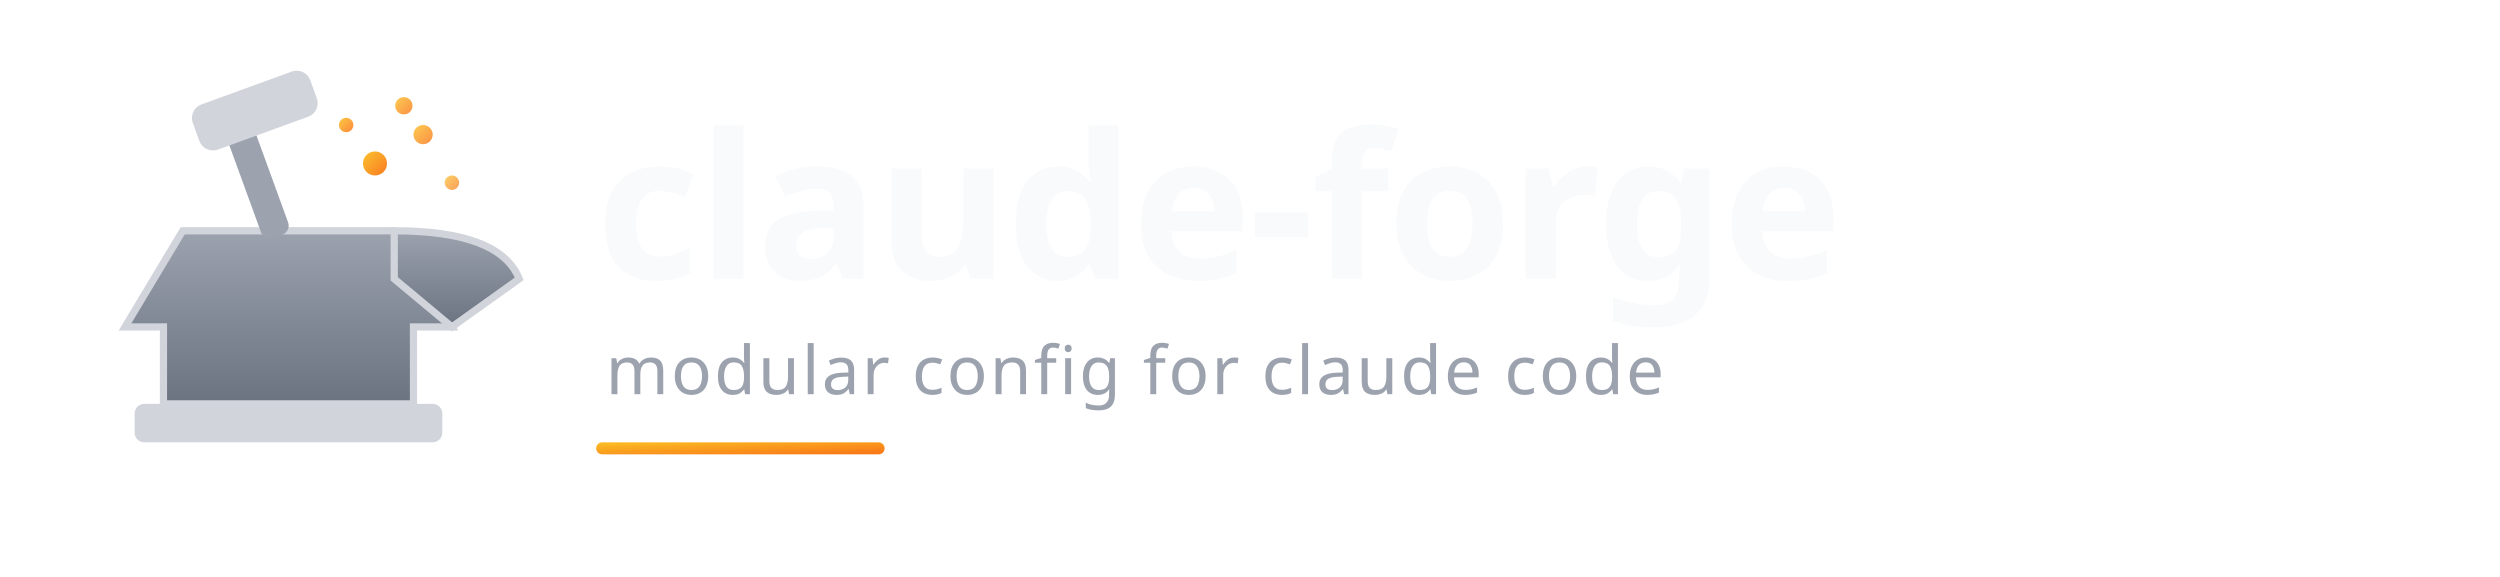
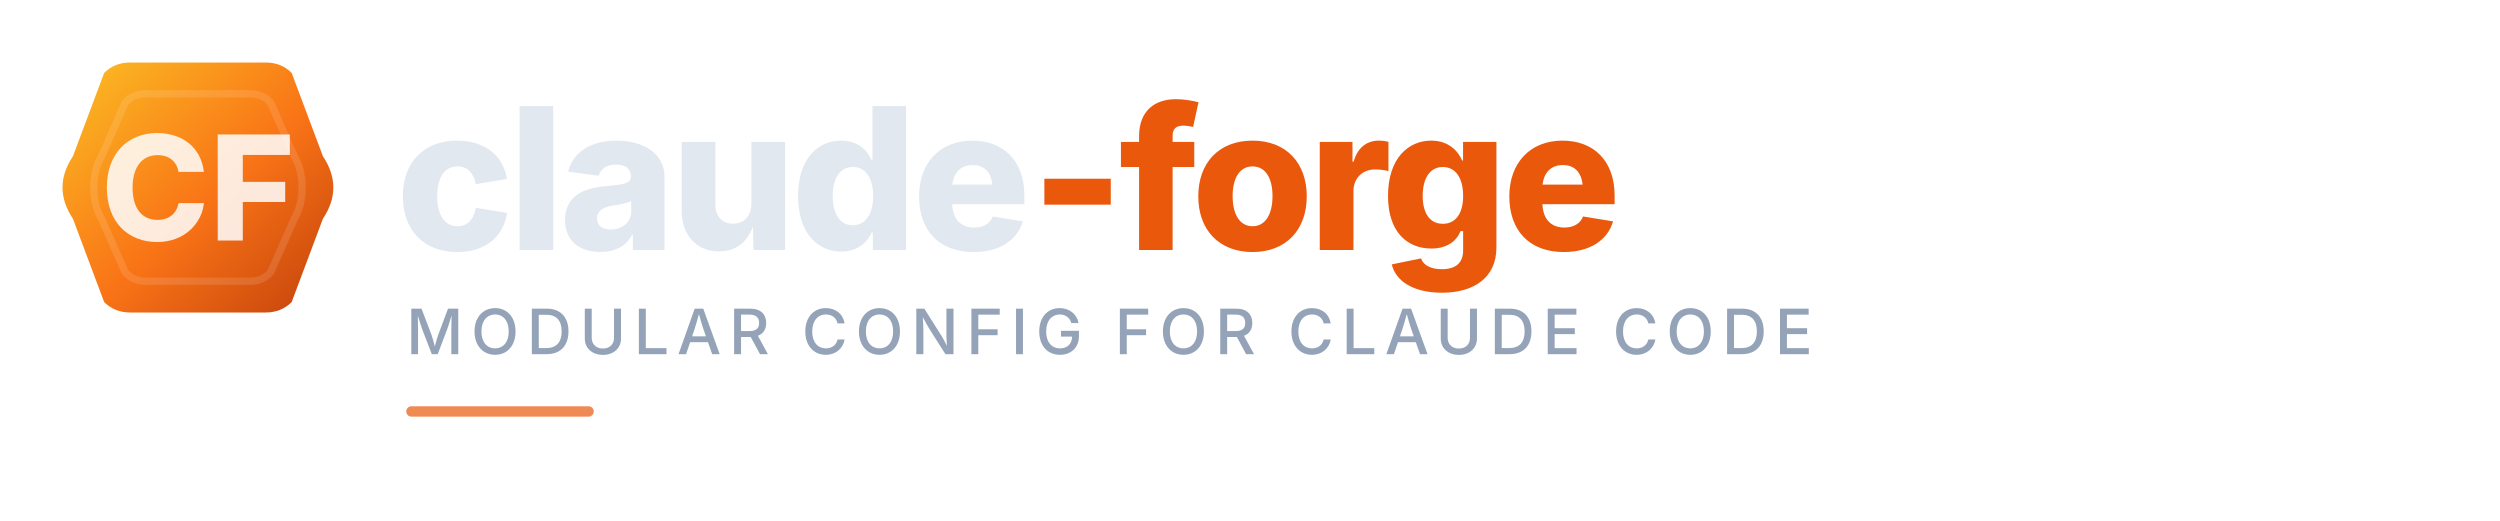
- <svg xmlns="http://www.w3.org/2000/svg" viewBox="0 0 520 120" width="520" height="120">
+ <svg xmlns="http://www.w3.org/2000/svg" viewBox="0 0 480 100" width="480" height="100">
  <defs>
-     <linearGradient id="spark-d" x1="0%" y1="0%" x2="100%" y2="100%">
-       <stop offset="0%" style="stop-color:#fbbf24" />
-       <stop offset="100%" style="stop-color:#f97316" />
-     </linearGradient>
-     <linearGradient id="anvil-d" x1="0%" y1="0%" x2="0%" y2="100%">
-       <stop offset="0%" style="stop-color:#9ca3af" />
-       <stop offset="100%" style="stop-color:#6b7280" />
+     <linearGradient id="forge-g-d" x1="0" y1="0" x2="1" y2="1">
+       <stop offset="0%" stop-color="#fbbf24" />
+       <stop offset="55%" stop-color="#f97316" />
+       <stop offset="100%" stop-color="#c2410c" />
    </linearGradient>
  </defs>
-   <g transform="translate(16, 16)">
-     <path d="M10 52 L22 32 L66 32 L78 52 L70 52 L70 68 L18 68 L18 52 Z" fill="url(#anvil-d)" stroke="#d1d5db" stroke-width="1.5" />
-     <path d="M66 32 Q88 32 92 42 L78 52 L66 42 Z" fill="url(#anvil-d)" stroke="#d1d5db" stroke-width="1.5" />
-     <rect x="12" y="68" width="64" height="8" rx="2" fill="#d1d5db" />
-     <rect x="34" y="6" width="6" height="28" rx="2" fill="#9ca3af" transform="rotate(-20, 37, 20)" />
-     <rect x="24" y="2" width="26" height="10" rx="3" fill="#d1d5db" transform="rotate(-20, 37, 7)" />
-     <circle cx="62" cy="18" r="2.5" fill="url(#spark-d)" opacity="0.95" />
-     <circle cx="72" cy="12" r="2" fill="url(#spark-d)" opacity="0.8" />
-     <circle cx="56" cy="10" r="1.5" fill="url(#spark-d)" opacity="0.85" />
-     <circle cx="78" cy="22" r="1.5" fill="url(#spark-d)" opacity="0.7" />
-     <circle cx="68" cy="6" r="1.8" fill="url(#spark-d)" opacity="0.8" />
+   <g transform="translate(12,8)">
+     <path fill="url(#forge-g-d)" d="M13 4h26q3 0 5 2l6 16q2 3 2 6t-2 6l-6 16q-2 2-5 2H13q-3 0-5-2L2 34q-2-3-2-6t2-6L8 6q2-2 5-2z" />
+     <path fill="none" stroke="rgba(255,255,255,.12)" stroke-width="1.4" d="M16 10h20q2.5 0 4 1.8l4.5 10.2q1.5 2.5 1.5 6t-1.5 6L40 44.2q-1.5 1.8-4 1.8H16q-2.5 0-4-1.8L7.5 34Q6 31.5 6 28t1.5-6L12 11.8q1.5-1.8 4-1.8z" />
+     <text x="26" y="28" font-family="Inter,system-ui,sans-serif" font-size="28" font-weight="800" fill="rgba(255,255,255,.85)" text-anchor="middle" dominant-baseline="central">CF</text>
  </g>
-   <text x="124" y="58" font-family="'Segoe UI', system-ui, -apple-system, sans-serif" font-size="42" font-weight="700" fill="#f9fafb" letter-spacing="-0.5">
-     claude-forge
+   <text x="76" y="48" font-family="Inter,system-ui,sans-serif" font-size="38" font-weight="800" fill="#e2e8f0" letter-spacing="-1">claude<tspan fill="#ea580c">-forge</tspan>
  </text>
-   <text x="126" y="82" font-family="'Segoe UI', system-ui, -apple-system, sans-serif" font-size="14" fill="#9ca3af" letter-spacing="0.5">
-     modular config for claude code
-   </text>
-   <rect x="124" y="92" width="60" height="2.5" rx="1.25" fill="url(#spark-d)" />
+   <text x="78" y="68" font-family="Inter,system-ui,sans-serif" font-size="12" font-weight="500" fill="#94a3b8" letter-spacing="1.5">MODULAR CONFIG FOR CLAUDE CODE</text>
+   <rect x="78" y="78" width="36" height="2" rx="1" fill="#ea580c" opacity=".7" />
</svg>
